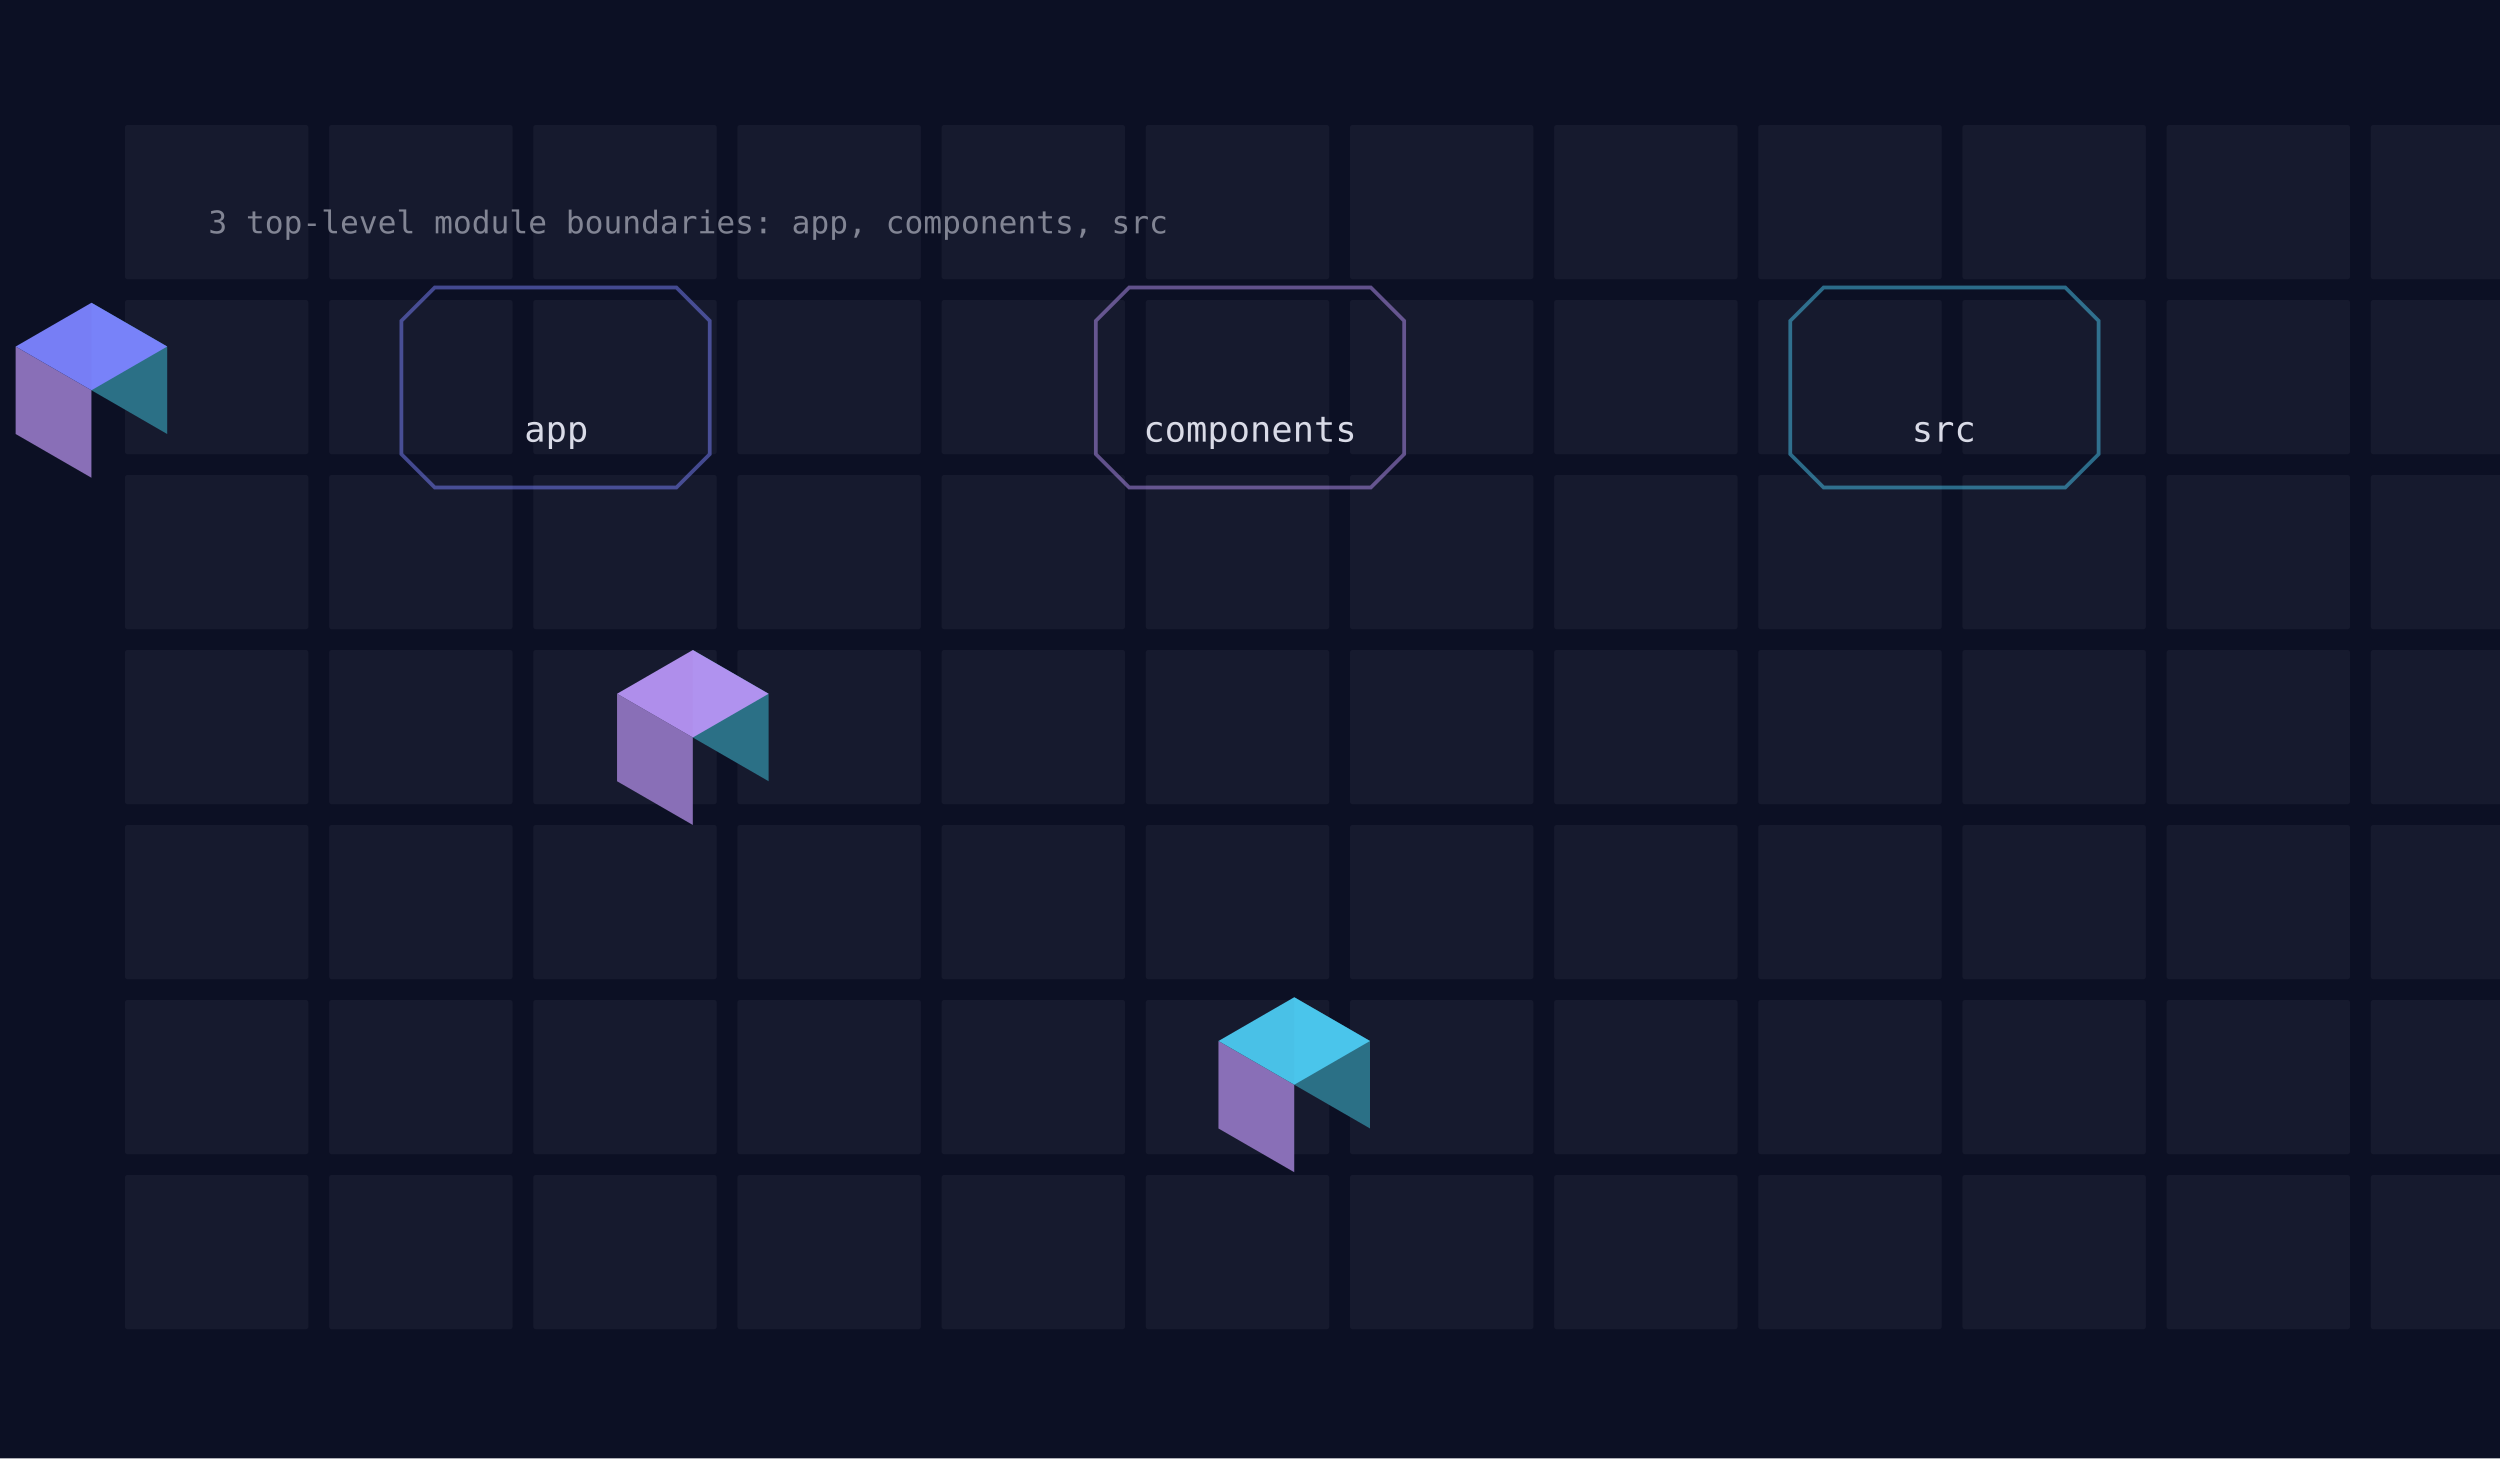
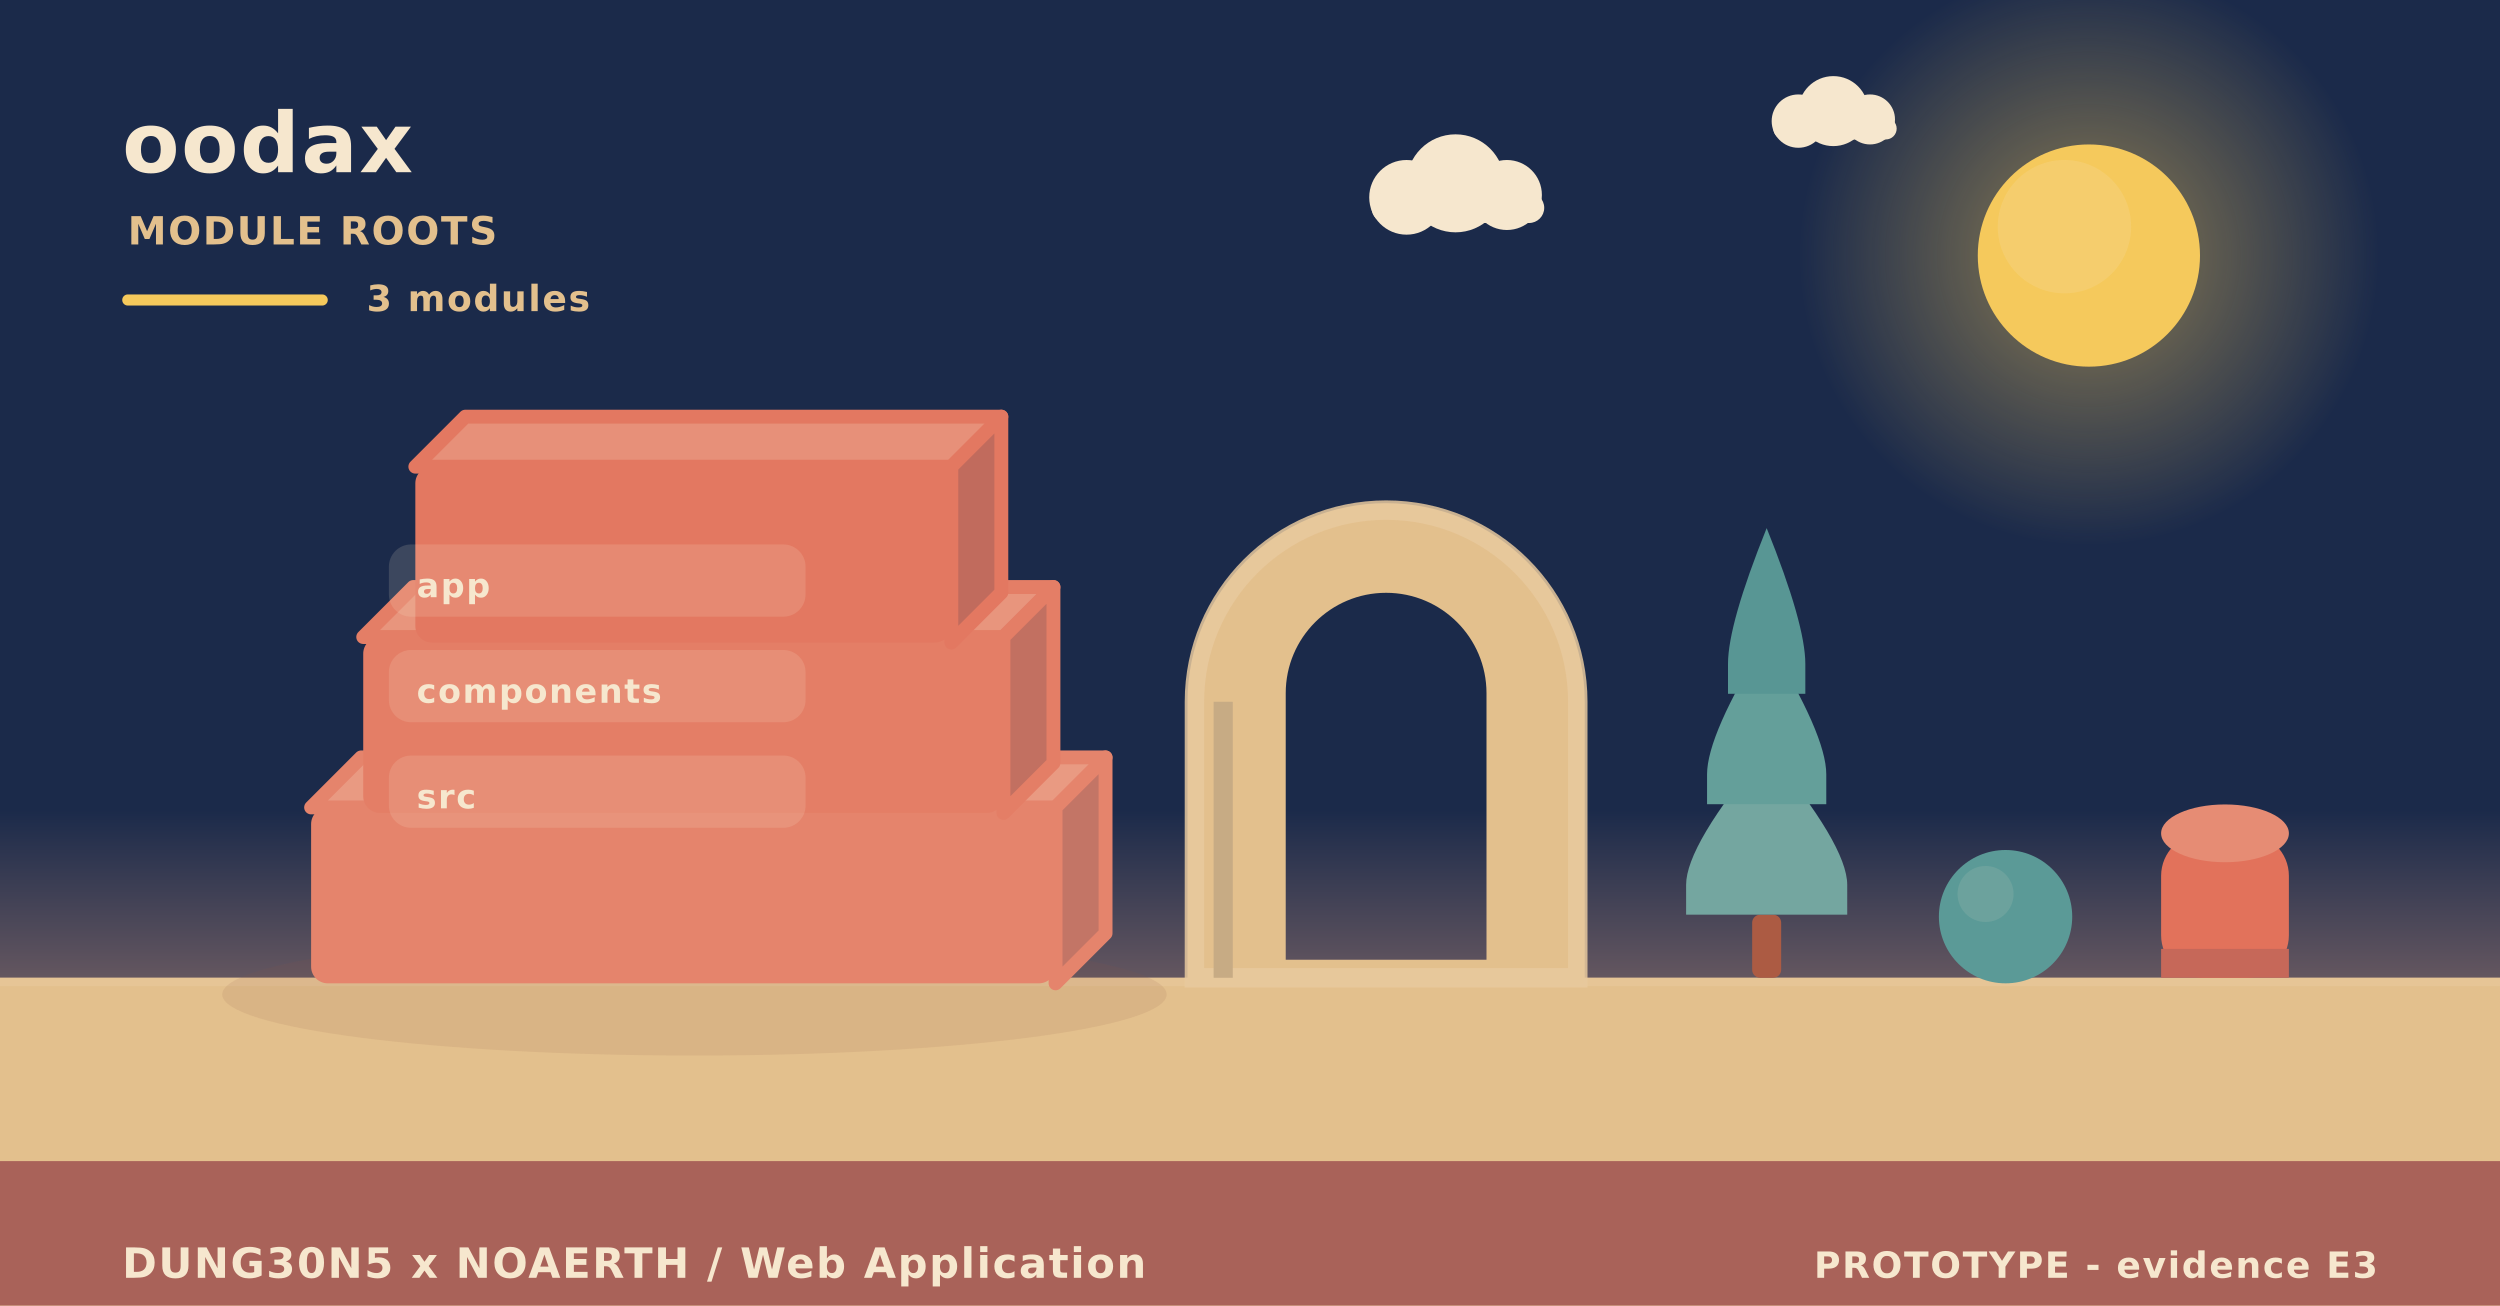
- <svg xmlns="http://www.w3.org/2000/svg" viewBox="0 0 1200 700" width="1200" height="700" role="img" aria-label="oodax architecture">
-   <rect width="1200" height="700" fill="#0c1024" />
-   <defs>
-     <linearGradient id="ga" x1="0" y1="0" x2="1" y2="1">
-       <stop offset="0%" stop-color="#7c83ff" />
-       <stop offset="100%" stop-color="#b794f4" />
-     </linearGradient>
-   </defs>
-   <rect x="60.00" y="60.00" width="88.00" height="74.00" rx="1.20" fill="#eef0fb" opacity="0.05" />
-   <rect x="158.00" y="60.00" width="88.00" height="74.00" rx="1.20" fill="#eef0fb" opacity="0.05" />
-   <rect x="256.00" y="60.00" width="88.00" height="74.00" rx="1.20" fill="#eef0fb" opacity="0.05" />
-   <rect x="354.00" y="60.00" width="88.00" height="74.00" rx="1.20" fill="#eef0fb" opacity="0.05" />
-   <rect x="452.00" y="60.00" width="88.00" height="74.00" rx="1.20" fill="#eef0fb" opacity="0.05" />
-   <rect x="550.00" y="60.00" width="88.00" height="74.00" rx="1.20" fill="#eef0fb" opacity="0.05" />
-   <rect x="648.00" y="60.00" width="88.00" height="74.00" rx="1.20" fill="#eef0fb" opacity="0.05" />
-   <rect x="746.00" y="60.00" width="88.00" height="74.00" rx="1.20" fill="#eef0fb" opacity="0.05" />
-   <rect x="844.00" y="60.00" width="88.00" height="74.00" rx="1.20" fill="#eef0fb" opacity="0.05" />
-   <rect x="942.00" y="60.00" width="88.00" height="74.00" rx="1.20" fill="#eef0fb" opacity="0.05" />
-   <rect x="1040.00" y="60.00" width="88.00" height="74.00" rx="1.20" fill="#eef0fb" opacity="0.05" />
-   <rect x="1138.00" y="60.00" width="88.00" height="74.00" rx="1.20" fill="#eef0fb" opacity="0.05" />
-   <rect x="60.00" y="144.00" width="88.00" height="74.00" rx="1.20" fill="#eef0fb" opacity="0.05" />
-   <rect x="158.00" y="144.00" width="88.00" height="74.00" rx="1.20" fill="#eef0fb" opacity="0.05" />
-   <rect x="256.00" y="144.00" width="88.00" height="74.00" rx="1.20" fill="#eef0fb" opacity="0.05" />
-   <rect x="354.00" y="144.00" width="88.00" height="74.00" rx="1.20" fill="#eef0fb" opacity="0.05" />
-   <rect x="452.00" y="144.00" width="88.00" height="74.00" rx="1.20" fill="#eef0fb" opacity="0.05" />
-   <rect x="550.00" y="144.00" width="88.00" height="74.00" rx="1.20" fill="#eef0fb" opacity="0.05" />
-   <rect x="648.00" y="144.00" width="88.00" height="74.00" rx="1.20" fill="#eef0fb" opacity="0.05" />
-   <rect x="746.00" y="144.00" width="88.00" height="74.00" rx="1.20" fill="#eef0fb" opacity="0.05" />
-   <rect x="844.00" y="144.00" width="88.00" height="74.00" rx="1.20" fill="#eef0fb" opacity="0.05" />
-   <rect x="942.00" y="144.00" width="88.00" height="74.00" rx="1.20" fill="#eef0fb" opacity="0.05" />
-   <rect x="1040.00" y="144.00" width="88.00" height="74.00" rx="1.20" fill="#eef0fb" opacity="0.05" />
-   <rect x="1138.00" y="144.00" width="88.00" height="74.00" rx="1.20" fill="#eef0fb" opacity="0.05" />
-   <rect x="60.00" y="228.00" width="88.00" height="74.00" rx="1.20" fill="#eef0fb" opacity="0.05" />
-   <rect x="158.00" y="228.00" width="88.00" height="74.00" rx="1.20" fill="#eef0fb" opacity="0.05" />
-   <rect x="256.00" y="228.00" width="88.00" height="74.00" rx="1.20" fill="#eef0fb" opacity="0.05" />
-   <rect x="354.00" y="228.00" width="88.00" height="74.00" rx="1.20" fill="#eef0fb" opacity="0.05" />
-   <rect x="452.00" y="228.00" width="88.00" height="74.00" rx="1.20" fill="#eef0fb" opacity="0.05" />
-   <rect x="550.00" y="228.00" width="88.00" height="74.00" rx="1.20" fill="#eef0fb" opacity="0.05" />
-   <rect x="648.00" y="228.00" width="88.00" height="74.00" rx="1.20" fill="#eef0fb" opacity="0.05" />
-   <rect x="746.00" y="228.00" width="88.00" height="74.00" rx="1.20" fill="#eef0fb" opacity="0.05" />
-   <rect x="844.00" y="228.00" width="88.00" height="74.00" rx="1.20" fill="#eef0fb" opacity="0.05" />
-   <rect x="942.00" y="228.00" width="88.00" height="74.00" rx="1.20" fill="#eef0fb" opacity="0.05" />
-   <rect x="1040.00" y="228.00" width="88.00" height="74.00" rx="1.20" fill="#eef0fb" opacity="0.05" />
-   <rect x="1138.00" y="228.00" width="88.00" height="74.00" rx="1.20" fill="#eef0fb" opacity="0.05" />
-   <rect x="60.00" y="312.00" width="88.00" height="74.00" rx="1.20" fill="#eef0fb" opacity="0.05" />
-   <rect x="158.00" y="312.00" width="88.00" height="74.00" rx="1.20" fill="#eef0fb" opacity="0.05" />
-   <rect x="256.00" y="312.00" width="88.00" height="74.00" rx="1.20" fill="#eef0fb" opacity="0.05" />
-   <rect x="354.00" y="312.00" width="88.00" height="74.00" rx="1.20" fill="#eef0fb" opacity="0.05" />
-   <rect x="452.00" y="312.00" width="88.00" height="74.00" rx="1.20" fill="#eef0fb" opacity="0.05" />
-   <rect x="550.00" y="312.00" width="88.00" height="74.00" rx="1.20" fill="#eef0fb" opacity="0.05" />
-   <rect x="648.00" y="312.00" width="88.00" height="74.00" rx="1.20" fill="#eef0fb" opacity="0.05" />
-   <rect x="746.00" y="312.00" width="88.00" height="74.00" rx="1.20" fill="#eef0fb" opacity="0.05" />
-   <rect x="844.00" y="312.00" width="88.00" height="74.00" rx="1.20" fill="#eef0fb" opacity="0.05" />
-   <rect x="942.00" y="312.00" width="88.00" height="74.00" rx="1.20" fill="#eef0fb" opacity="0.05" />
-   <rect x="1040.00" y="312.00" width="88.00" height="74.00" rx="1.20" fill="#eef0fb" opacity="0.05" />
-   <rect x="1138.00" y="312.00" width="88.00" height="74.00" rx="1.20" fill="#eef0fb" opacity="0.05" />
-   <rect x="60.00" y="396.00" width="88.00" height="74.00" rx="1.20" fill="#eef0fb" opacity="0.05" />
-   <rect x="158.00" y="396.00" width="88.00" height="74.00" rx="1.20" fill="#eef0fb" opacity="0.05" />
-   <rect x="256.00" y="396.00" width="88.00" height="74.00" rx="1.20" fill="#eef0fb" opacity="0.05" />
-   <rect x="354.00" y="396.00" width="88.00" height="74.00" rx="1.20" fill="#eef0fb" opacity="0.05" />
-   <rect x="452.00" y="396.00" width="88.00" height="74.00" rx="1.20" fill="#eef0fb" opacity="0.05" />
-   <rect x="550.00" y="396.00" width="88.00" height="74.00" rx="1.20" fill="#eef0fb" opacity="0.05" />
-   <rect x="648.00" y="396.00" width="88.00" height="74.00" rx="1.20" fill="#eef0fb" opacity="0.05" />
-   <rect x="746.00" y="396.00" width="88.00" height="74.00" rx="1.20" fill="#eef0fb" opacity="0.05" />
-   <rect x="844.00" y="396.00" width="88.00" height="74.00" rx="1.20" fill="#eef0fb" opacity="0.05" />
-   <rect x="942.00" y="396.00" width="88.00" height="74.00" rx="1.20" fill="#eef0fb" opacity="0.05" />
-   <rect x="1040.00" y="396.00" width="88.00" height="74.00" rx="1.20" fill="#eef0fb" opacity="0.05" />
-   <rect x="1138.00" y="396.00" width="88.00" height="74.00" rx="1.20" fill="#eef0fb" opacity="0.05" />
-   <rect x="60.00" y="480.00" width="88.00" height="74.00" rx="1.20" fill="#eef0fb" opacity="0.05" />
-   <rect x="158.00" y="480.00" width="88.00" height="74.00" rx="1.20" fill="#eef0fb" opacity="0.05" />
-   <rect x="256.00" y="480.00" width="88.00" height="74.00" rx="1.20" fill="#eef0fb" opacity="0.05" />
-   <rect x="354.00" y="480.00" width="88.00" height="74.00" rx="1.20" fill="#eef0fb" opacity="0.05" />
-   <rect x="452.00" y="480.00" width="88.00" height="74.00" rx="1.20" fill="#eef0fb" opacity="0.05" />
-   <rect x="550.00" y="480.00" width="88.00" height="74.00" rx="1.20" fill="#eef0fb" opacity="0.05" />
-   <rect x="648.00" y="480.00" width="88.00" height="74.00" rx="1.20" fill="#eef0fb" opacity="0.05" />
-   <rect x="746.00" y="480.00" width="88.00" height="74.00" rx="1.20" fill="#eef0fb" opacity="0.05" />
-   <rect x="844.00" y="480.00" width="88.00" height="74.00" rx="1.20" fill="#eef0fb" opacity="0.05" />
-   <rect x="942.00" y="480.00" width="88.00" height="74.00" rx="1.20" fill="#eef0fb" opacity="0.05" />
-   <rect x="1040.00" y="480.00" width="88.00" height="74.00" rx="1.20" fill="#eef0fb" opacity="0.05" />
-   <rect x="1138.00" y="480.00" width="88.00" height="74.00" rx="1.20" fill="#eef0fb" opacity="0.05" />
-   <rect x="60.00" y="564.00" width="88.00" height="74.00" rx="1.20" fill="#eef0fb" opacity="0.05" />
-   <rect x="158.00" y="564.00" width="88.00" height="74.00" rx="1.20" fill="#eef0fb" opacity="0.05" />
-   <rect x="256.00" y="564.00" width="88.00" height="74.00" rx="1.20" fill="#eef0fb" opacity="0.05" />
-   <rect x="354.00" y="564.00" width="88.00" height="74.00" rx="1.20" fill="#eef0fb" opacity="0.05" />
-   <rect x="452.00" y="564.00" width="88.00" height="74.00" rx="1.20" fill="#eef0fb" opacity="0.05" />
-   <rect x="550.00" y="564.00" width="88.00" height="74.00" rx="1.20" fill="#eef0fb" opacity="0.05" />
-   <rect x="648.00" y="564.00" width="88.00" height="74.00" rx="1.20" fill="#eef0fb" opacity="0.05" />
-   <rect x="746.00" y="564.00" width="88.00" height="74.00" rx="1.20" fill="#eef0fb" opacity="0.05" />
-   <rect x="844.00" y="564.00" width="88.00" height="74.00" rx="1.20" fill="#eef0fb" opacity="0.05" />
-   <rect x="942.00" y="564.00" width="88.00" height="74.00" rx="1.20" fill="#eef0fb" opacity="0.05" />
-   <rect x="1040.00" y="564.00" width="88.00" height="74.00" rx="1.20" fill="#eef0fb" opacity="0.05" />
-   <rect x="1138.00" y="564.00" width="88.00" height="74.00" rx="1.20" fill="#eef0fb" opacity="0.05" />
-   <path d="M208.67,138.00 H324.67 L340.67,154.00 V218.00 L324.67,234.00 H208.67 L192.67,218.00 V154.00 Z" fill="none" stroke="rgba(124,131,255,0.550)" stroke-width="1.80" opacity="0.90" />
-   <polygon points="43.88,187.33 80.25,208.33 80.25,166.33 43.88,145.33" fill="#2c758b" opacity="0.95" />
-   <polygon points="7.51,208.33 43.88,229.33 43.88,187.33 7.51,166.33" fill="#8f73be" opacity="0.95" />
-   <polygon points="43.88,145.33 80.25,166.33 43.88,187.33 7.51,166.33" fill="#7c83ff" opacity="0.95" />
-   <text x="267" y="212" font-family="ui-monospace,Menlo,monospace" font-size="17" fill="rgba(238,240,251,0.900)" text-anchor="middle">app</text>
-   <path d="M542.00,138.00 H658.00 L674.00,154.00 V218.00 L658.00,234.00 H542.00 L526.00,218.00 V154.00 Z" fill="none" stroke="rgba(183,148,244,0.550)" stroke-width="1.80" opacity="0.90" />
-   <polygon points="332.55,354.00 368.93,375.00 368.93,333.00 332.55,312.00" fill="#2c758b" opacity="0.95" />
-   <polygon points="296.18,375.00 332.55,396.00 332.55,354.00 296.18,333.00" fill="#8f73be" opacity="0.95" />
-   <polygon points="332.55,312.00 368.93,333.00 332.55,354.00 296.18,333.00" fill="#b794f4" opacity="0.95" />
-   <text x="600" y="212" font-family="ui-monospace,Menlo,monospace" font-size="17" fill="rgba(238,240,251,0.900)" text-anchor="middle">components</text>
-   <path d="M875.33,138.00 H991.33 L1007.33,154.00 V218.00 L991.33,234.00 H875.33 L859.33,218.00 V154.00 Z" fill="none" stroke="rgba(76,201,240,0.550)" stroke-width="1.80" opacity="0.90" />
-   <polygon points="621.23,520.67 657.60,541.67 657.60,499.67 621.23,478.67" fill="#2c758b" opacity="0.95" />
-   <polygon points="584.86,541.67 621.23,562.67 621.23,520.67 584.86,499.67" fill="#8f73be" opacity="0.95" />
-   <polygon points="621.23,478.67 657.60,499.67 621.23,520.67 584.86,499.67" fill="#4cc9f0" opacity="0.95" />
-   <text x="933" y="212" font-family="ui-monospace,Menlo,monospace" font-size="17" fill="rgba(238,240,251,0.900)" text-anchor="middle">src</text>
-   <text x="100" y="112" font-family="ui-monospace,Menlo,monospace" font-size="15" fill="rgba(238,240,251,0.500)">3 top-level module boundaries: app, components, src</text>
+ <svg xmlns="http://www.w3.org/2000/svg" width="900" height="470" viewBox="0 0 900 470" role="img" aria-label="oodax - how it is built">
+   <linearGradient id="skya" x1="0" y1="0" x2="0" y2="1">
+     <stop offset="0" stop-color="#1b2a4a" />
+     <stop offset="0.62" stop-color="#1b2a4a" />
+     <stop offset="1" stop-color="#f3ad8a" />
+   </linearGradient>
+   <rect width="900" height="470" fill="url(#skya)" />
+   <radialGradient id="suna">
+     <stop offset="0.35" stop-color="#f5c95c" stop-opacity="0.34" />
+     <stop offset="1" stop-color="#f5c95c" stop-opacity="0" />
+   </radialGradient>
+   <circle cx="752" cy="92" r="104" fill="url(#suna)" />
+   <circle cx="752" cy="92" r="40" fill="#f5c95c" />
+   <circle cx="743.2" cy="81.6" r="24" fill="#f5d27e" opacity="0.5" />
+   <g>
+     <circle cx="524" cy="66" r="17.64" fill="#f6e7ce" />
+     <circle cx="506.36" cy="71.04" r="13.44" fill="#f6e7ce" />
+     <circle cx="542.48" cy="70.2" r="12.6" fill="#f6e7ce" />
+     <rect x="493.76" y="69.36" width="62.16" height="10.92" rx="5.46" fill="#f6e7ce" />
+   </g>
+   <g>
+     <circle cx="660" cy="40" r="12.6" fill="#f6e7ce" />
+     <circle cx="647.4" cy="43.6" r="9.6" fill="#f6e7ce" />
+     <circle cx="673.2" cy="43" r="9" fill="#f6e7ce" />
+     <rect x="638.4" y="42.4" width="44.4" height="7.8" rx="3.9" fill="#f6e7ce" />
+   </g>
+   <rect x="0" y="352" width="900" height="118" fill="#e3c08d" />
+   <rect x="0" y="352" width="900" height="3" fill="#e6c596" />
+   <text x="44" y="62" font-family="Verdana,DejaVu Sans,sans-serif" font-size="30" font-weight="700" letter-spacing="0.6" fill="#f6e7ce" text-anchor="start">oodax</text>
+   <text x="46" y="88" font-family="Verdana,DejaVu Sans,sans-serif" font-size="14" font-weight="700" letter-spacing="0.6" fill="#e3c08d" text-anchor="start">MODULE ROOTS</text>
+   <rect x="44" y="106" width="74" height="4" rx="2" fill="#f5c95c" />
+   <text x="132" y="112" font-family="Verdana,DejaVu Sans,sans-serif" font-size="13" font-weight="700" letter-spacing="0.6" fill="#e3c08d" text-anchor="start">3 modules</text>
+   <ellipse cx="250" cy="358" rx="170" ry="22" fill="rgba(138,90,68,0.11)" />
+   <path d="M112,290.67 L380,290.67 L398,272.67 L130,272.67 Z" fill="#e99a82" stroke="#e5846c" stroke-width="5" stroke-linejoin="round" />
+   <path d="M380,290.67 L398,272.67 L398,336 L380,354 Z" fill="#c37566" stroke="#e5846c" stroke-width="5" stroke-linejoin="round" />
+   <rect x="112" y="290.67" width="268" height="63.33" rx="6" fill="#e5846c" />
+   <path d="M130.76,229.33 L361.24,229.33 L379.24,211.33 L148.76,211.33 Z" fill="#e8957d" stroke="#e47e66" stroke-width="5" stroke-linejoin="round" />
+   <path d="M361.24,229.33 L379.24,211.33 L379.24,274.67 L361.24,292.67 Z" fill="#c27061" stroke="#e47e66" stroke-width="5" stroke-linejoin="round" />
+   <rect x="130.76" y="229.33" width="230.48" height="63.33" rx="6" fill="#e47e66" />
+   <path d="M149.52,168 L342.48,168 L360.48,150 L167.52,150 Z" fill="#e79079" stroke="#e37861" stroke-width="5" stroke-linejoin="round" />
+   <path d="M342.48,168 L360.48,150 L360.48,213.33 L342.48,231.33 Z" fill="#c16b5d" stroke="#e37861" stroke-width="5" stroke-linejoin="round" />
+   <rect x="149.52" y="168" width="192.96" height="63.33" rx="6" fill="#e37861" />
+   <rect x="140" y="196" width="150" height="26" rx="8" fill="rgba(246,231,206,0.16)" opacity="0.94" />
+   <text x="150" y="215" font-family="Verdana,DejaVu Sans,sans-serif" font-size="12" font-weight="700" letter-spacing="0.6" fill="#f6e7ce" text-anchor="start">app</text>
+   <rect x="140" y="234" width="150" height="26" rx="8" fill="rgba(246,231,206,0.16)" opacity="0.94" />
+   <text x="150" y="253" font-family="Verdana,DejaVu Sans,sans-serif" font-size="12" font-weight="700" letter-spacing="0.6" fill="#f6e7ce" text-anchor="start">components</text>
+   <rect x="140" y="272" width="150" height="26" rx="8" fill="rgba(246,231,206,0.16)" opacity="0.94" />
+   <text x="150" y="291" font-family="Verdana,DejaVu Sans,sans-serif" font-size="12" font-weight="700" letter-spacing="0.6" fill="#f6e7ce" text-anchor="start">src</text>
+   <path d="M430,352 L430,252.64 A69,69 0 0 1 568,252.64 L568,352 Z M460.36,348 L460.36,249.55 A38.64,38.64 0 0 1 537.64,249.55 L537.64,348 Z" fill="#e3c08d" fill-rule="evenodd" stroke="#e3c08d" stroke-width="5" stroke-linejoin="round" />
+   <path d="M430,352 L430,252.64 A69,69 0 0 1 568,252.64 L568,352 Z" fill="none" stroke="#e8c99d" stroke-width="7" stroke-linecap="round" opacity="0.85" />
+   <rect x="436.9" y="252.64" width="6.9" height="99.36" fill="#c7ab84" />
+   <rect x="630.78" y="329.28" width="10.44" height="22.72" rx="2.9" fill="#ac5b43" />
+   <path d="M636,269.64 Q607,304.23 607,318.54 Q607,329.28 607,329.28 L665,329.28 Q665,329.28 665,318.54 Q665,304.23 636,269.64 Z" fill="#74a6a0" />
+   <path d="M636,229.88 Q614.54,264.47 614.54,278.78 Q614.54,289.52 614.54,289.52 L657.46,289.52 Q657.46,289.52 657.46,278.78 Q657.46,264.47 636,229.88 Z" fill="#649f9a" />
+   <path d="M636,190.12 Q622.08,224.71 622.08,239.02 Q622.08,249.76 622.08,249.76 L649.92,249.76 Q649.92,249.76 649.92,239.02 Q649.92,224.71 636,190.12 Z" fill="#589694" />
+   <circle cx="722" cy="330" r="24" fill="#5b9a97" />
+   <circle cx="714.8" cy="321.84" r="10.08" fill="#7aa9a2" opacity="0.55" />
+   <rect x="778" y="300" width="46" height="52" rx="15.33" fill="#e2725b" />
+   <ellipse cx="801" cy="300" rx="23" ry="10.4" fill="#e68c74" />
+   <rect x="778" y="341.6" width="46" height="10.4" fill="#c66859" />
+   <rect x="0" y="418" width="900" height="52" rx="0" fill="#a65c56" opacity="0.94" />
+   <text x="44" y="460" font-family="Verdana,DejaVu Sans,sans-serif" font-size="15" font-weight="700" letter-spacing="0.6" fill="#f6e7ce" text-anchor="start">DUNG30N5 x NOAERTH  /  Web Application</text>
+   <text x="856" y="460" font-family="Verdana,DejaVu Sans,sans-serif" font-size="13" font-weight="700" letter-spacing="0.6" fill="#f6e7ce" text-anchor="end">PROTOTYPE  -  evidence E3</text>
</svg>
